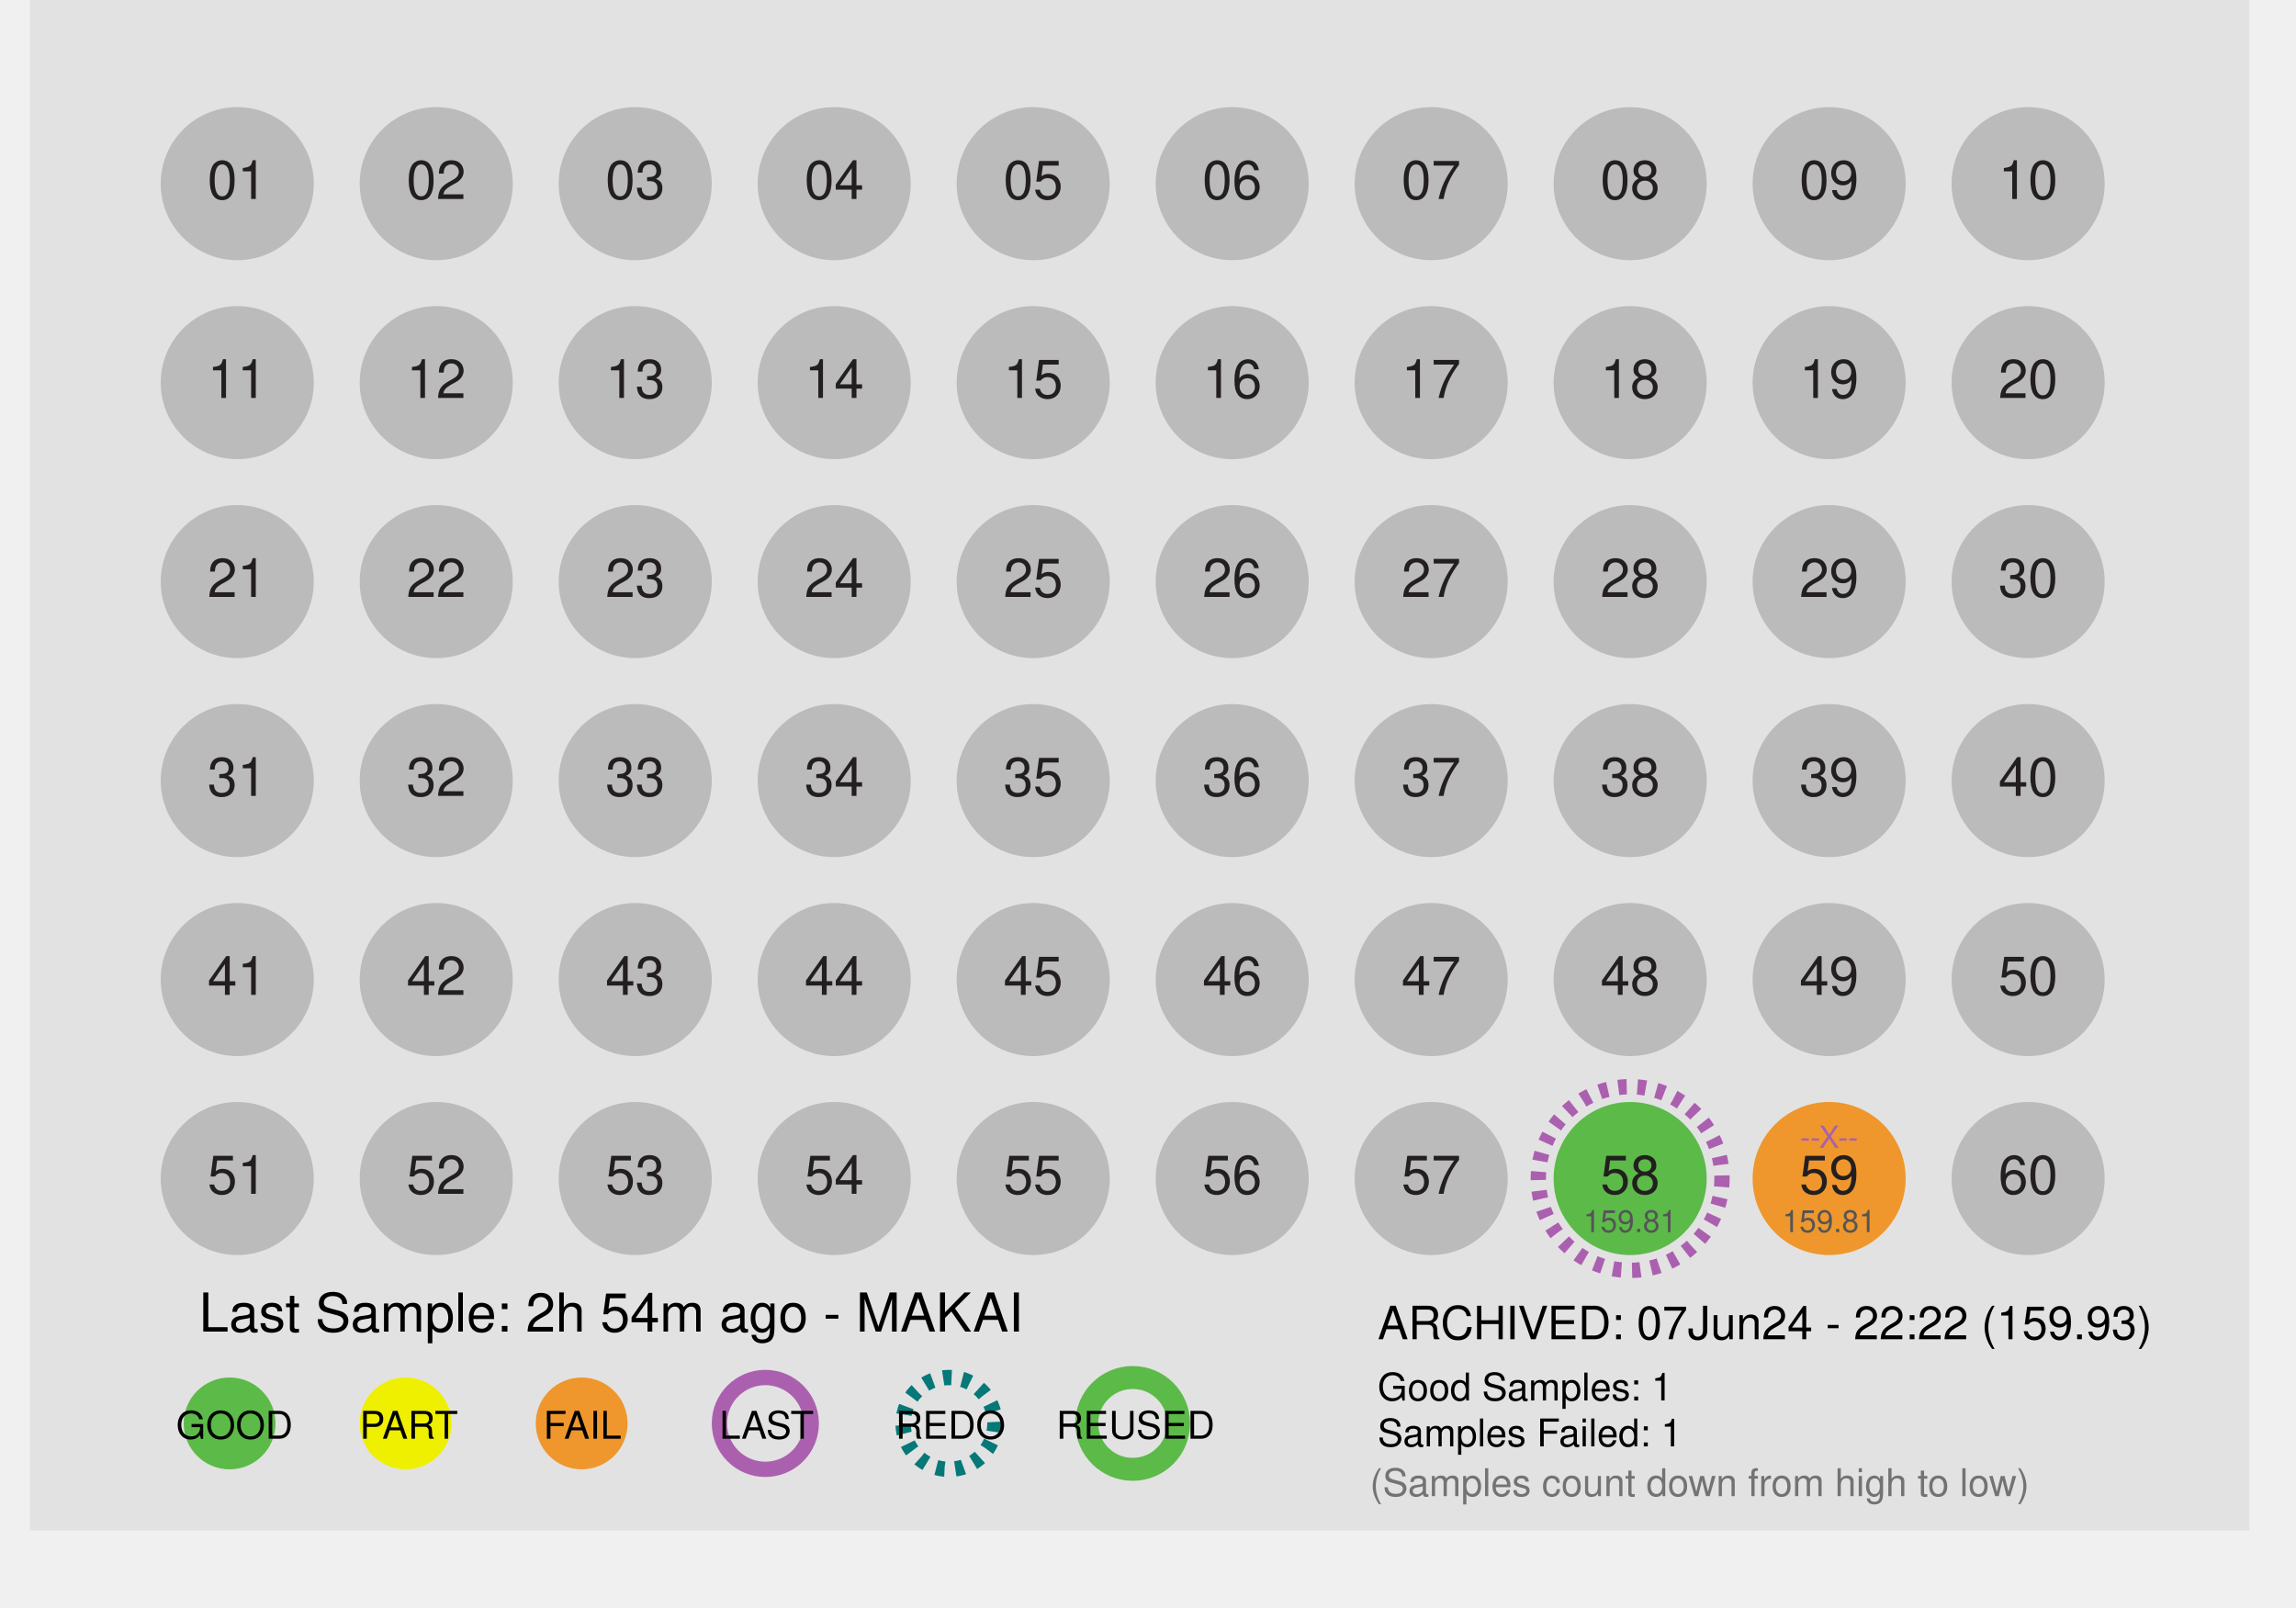
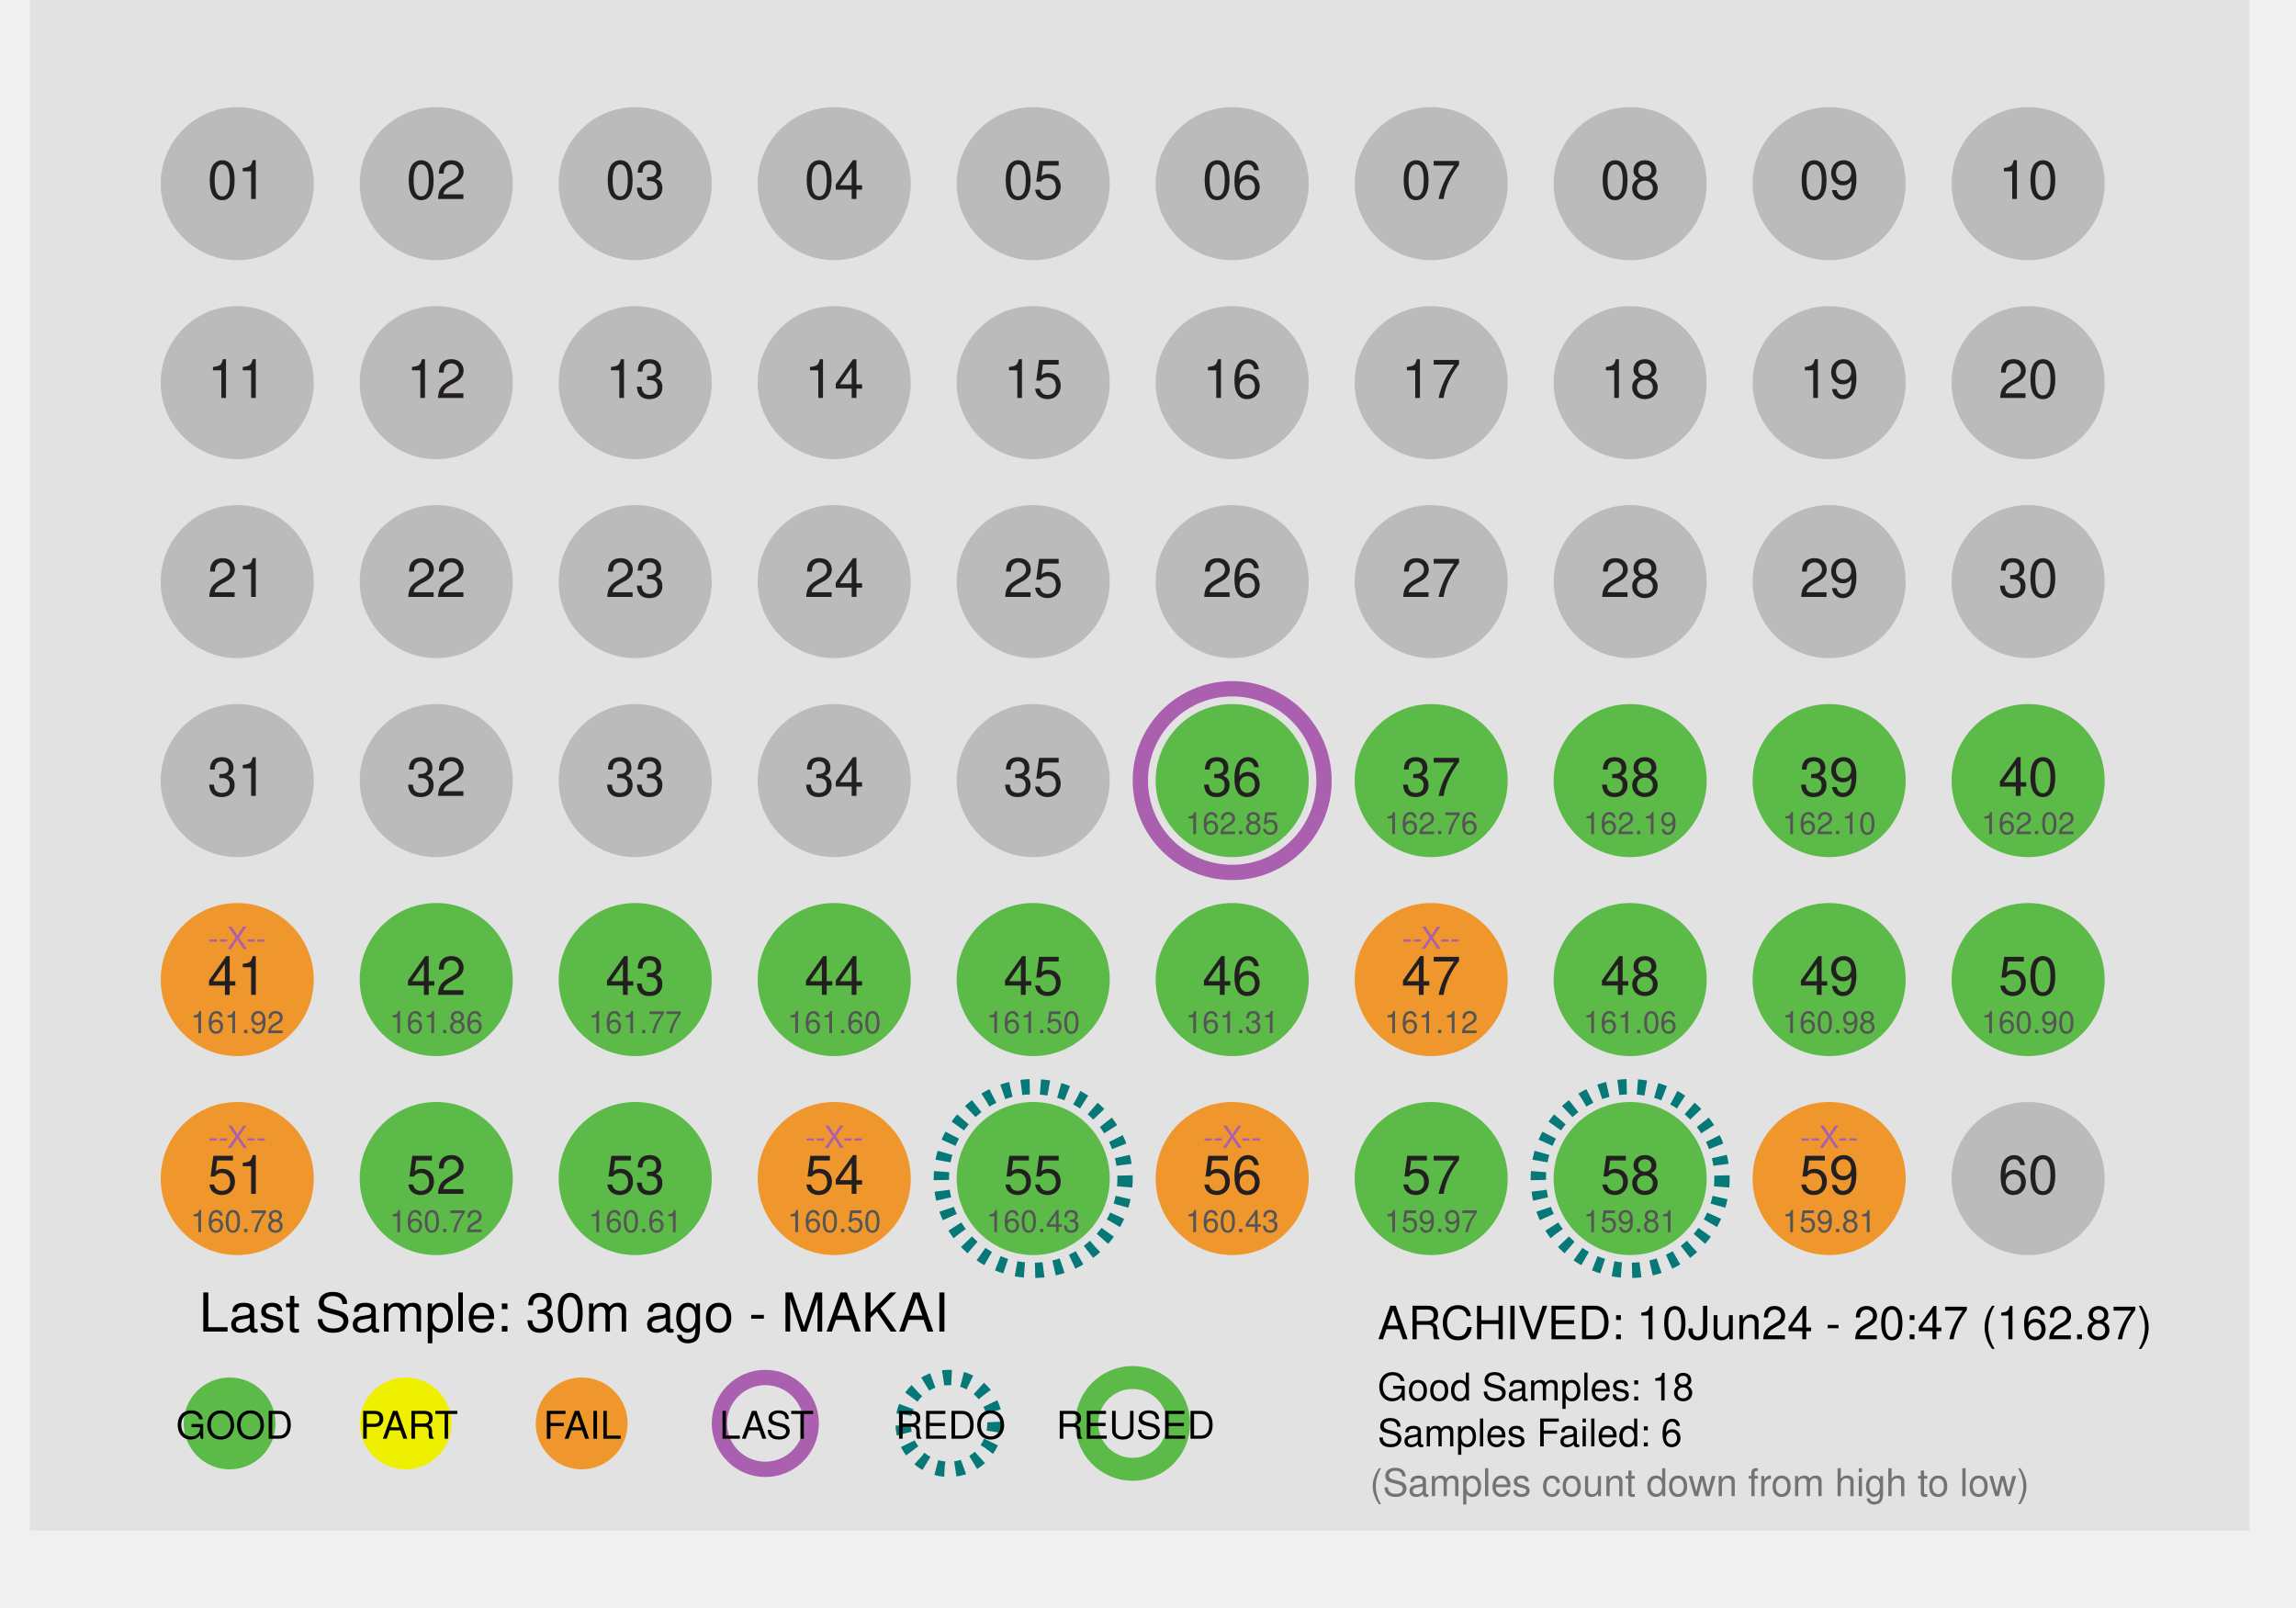
<svg xmlns="http://www.w3.org/2000/svg" id="Layer_1" data-name="Layer 1" x="0px" y="0px" viewBox="0 0 300 210" xml:space="preserve">
  <defs>
    <style>
 .st1 { fill: #dcddde; }
 .st2, .st3 { fill: #fff; }
 .st2 { stroke: #9b509f; }
 .st10, .st2, .st3 { stroke-miterlimit: 10; }
 .st10, .st2 { stroke-width: 2px; }
 .st3 { stroke: #231f20; }
 .st4 { fill: #ef972c; }
 .st5 { fill: #727373; }
 .st6 { fill: #5cba48; }
 .st7, .st8, .st9 { font-size: 7px; }
 .st7, .st8 { fill: #231f20; }
 .te5, .st7, .st9 { font-family: Helvetica; }
 .st8 { font-family: Helvetica-Bold, Helvetica; font-weight: 700; }
 .st9 { fill: #919396; }
 .st10 { fill: none; stroke: #fff; }

 .fill_gray { fill: #bbbbbb; }
 .fill_white { fill: #fff; }
 .stroke_purple { stroke: #ab60af; fill:none; stroke-width: 2px; }
 .stroke_black  { stroke: #000; fill:none; stroke-width: 2px; }
 .stroke_blue  { stroke: #067878; fill:none; stroke-width: 2px; stroke-dasharray:1.1 1.4;}
 .stroke_green  { stroke: #5cba48; fill:none; stroke-width: 3px;}
 .stroke_dash  { stroke-dasharray:1.1 1.4;}
 .stroke_2px { stroke-width: 2px; }
 .stroke_white { fill: none; stroke: #fff; }
 .stroke_none {stroke: none; fill:none};
 .stroke_darkGray { stroke: #231f20; fill: none; stroke-width: 2px;}
 .fill_orange { fill: #ef972c; }
 .fill_yellow { fill: #efef00; }
 .fill_lightgray { fill: #e2e2e2; }
 .thick_orange     { stroke-width:4px; fill:none; stroke: #ef972c; }
 .thick_yellow     { stroke-width:4px; fill:none; stroke: #f7ca0b; }
 .thick_gray       { stroke-width:4px; fill:none; stroke: #bbbbbb; }
 .thick_green      { stroke-width:4px; fill:none; stroke: #5cba48; }
 .fill_green { fill: #5cba48; }
 .font_size4 { font-size: 4px; }
 .font_size5 { font-size: 5px; }
 .font_size6 { font-size: 6px; }
 .font_size7 { font-size: 7px; }
 .font_size9 { font-size: 9px; }
 .fill_red {fill: #e24466; }
 .fill_purple {fill:#ab60af;}
 .fill_darkgray { fill: #555555; }
 .font_helv { font-family: Helvetica; }
 .font_helvBold { font-family: Helvetica-Bold, Helvetica; font-weight: 700; }
 .fill_lightergray { fill: #919396; }
    </style>
  </defs>
  <rect class="fill_lightgray" x="3.91" width="290" height="200" />
  <circle desc="c_big_01" class="stroke_none" cx="31" cy="24" r="12" />
  <circle desc="c_big_02" class="stroke_none" cx="57" cy="24" r="12" />
  <circle desc="c_big_03" class="stroke_none" cx="83" cy="24" r="12" />
  <circle desc="c_big_04" class="stroke_none" cx="109" cy="24" r="12" />
  <circle desc="c_big_05" class="stroke_none" cx="135" cy="24" r="12" />
  <circle desc="c_big_06" class="stroke_none" cx="161" cy="24" r="12" />
  <circle desc="c_big_07" class="stroke_none" cx="187" cy="24" r="12" />
  <circle desc="c_big_08" class="stroke_none" cx="213" cy="24" r="12" />
  <circle desc="c_big_09" class="stroke_none" cx="239" cy="24" r="12" />
  <circle desc="c_big_10" class="stroke_none" cx="265" cy="24" r="12" />
  <circle desc="c_big_11" class="stroke_none" cx="31" cy="50" r="12" />
  <circle desc="c_big_12" class="stroke_none" cx="57" cy="50" r="12" />
  <circle desc="c_big_13" class="stroke_none" cx="83" cy="50" r="12" />
  <circle desc="c_big_14" class="stroke_none" cx="109" cy="50" r="12" />
  <circle desc="c_big_15" class="stroke_none" cx="135" cy="50" r="12" />
  <circle desc="c_big_16" class="stroke_none" cx="161" cy="50" r="12" />
  <circle desc="c_big_17" class="stroke_none" cx="187" cy="50" r="12" />
  <circle desc="c_big_18" class="stroke_none" cx="213" cy="50" r="12" />
  <circle desc="c_big_19" class="stroke_none" cx="239" cy="50" r="12" />
  <circle desc="c_big_20" class="stroke_none" cx="265" cy="50" r="12" />
  <circle desc="c_big_21" class="stroke_none" cx="31" cy="76" r="12" />
  <circle desc="c_big_22" class="stroke_none" cx="57" cy="76" r="12" />
  <circle desc="c_big_23" class="stroke_none" cx="83" cy="76" r="12" />
  <circle desc="c_big_24" class="stroke_none" cx="109" cy="76" r="12" />
  <circle desc="c_big_25" class="stroke_none" cx="135" cy="76" r="12" />
  <circle desc="c_big_26" class="stroke_none" cx="161" cy="76" r="12" />
  <circle desc="c_big_27" class="stroke_none" cx="187" cy="76" r="12" />
  <circle desc="c_big_28" class="stroke_none" cx="213" cy="76" r="12" />
  <circle desc="c_big_29" class="stroke_none" cx="239" cy="76" r="12" />
  <circle desc="c_big_30" class="stroke_none" cx="265" cy="76" r="12" />
  <circle desc="c_big_31" class="stroke_none" cx="31" cy="102" r="12" />
  <circle desc="c_big_32" class="stroke_none" cx="57" cy="102" r="12" />
  <circle desc="c_big_33" class="stroke_none" cx="83" cy="102" r="12" />
  <circle desc="c_big_34" class="stroke_none" cx="109" cy="102" r="12" />
  <circle desc="c_big_35" class="stroke_none" cx="135" cy="102" r="12" />
-   <circle desc="c_big_36" class="stroke_none" cx="161" cy="102" r="12" />
+   <circle desc="c_big_36" class="stroke_purple" cx="161" cy="102" r="12" />
  <circle desc="c_big_37" class="stroke_none" cx="187" cy="102" r="12" />
  <circle desc="c_big_38" class="stroke_none" cx="213" cy="102" r="12" />
  <circle desc="c_big_39" class="stroke_none" cx="239" cy="102" r="12" />
  <circle desc="c_big_40" class="stroke_none" cx="265" cy="102" r="12" />
  <circle desc="c_big_41" class="stroke_none" cx="31" cy="128" r="12" />
  <circle desc="c_big_42" class="stroke_none" cx="57" cy="128" r="12" />
  <circle desc="c_big_43" class="stroke_none" cx="83" cy="128" r="12" />
  <circle desc="c_big_44" class="stroke_none" cx="109" cy="128" r="12" />
  <circle desc="c_big_45" class="stroke_none" cx="135" cy="128" r="12" />
  <circle desc="c_big_46" class="stroke_none" cx="161" cy="128" r="12" />
  <circle desc="c_big_47" class="stroke_none" cx="187" cy="128" r="12" />
  <circle desc="c_big_48" class="stroke_none" cx="213" cy="128" r="12" />
  <circle desc="c_big_49" class="stroke_none" cx="239" cy="128" r="12" />
  <circle desc="c_big_50" class="stroke_none" cx="265" cy="128" r="12" />
  <circle desc="c_big_51" class="stroke_none" cx="31" cy="154" r="12" />
  <circle desc="c_big_52" class="stroke_none" cx="57" cy="154" r="12" />
  <circle desc="c_big_53" class="stroke_none" cx="83" cy="154" r="12" />
  <circle desc="c_big_54" class="stroke_none" cx="109" cy="154" r="12" />
-   <circle desc="c_big_55" class="stroke_none" cx="135" cy="154" r="12" />
+   <circle desc="c_big_55" class="stroke_blue" cx="135" cy="154" r="12" />
  <circle desc="c_big_56" class="stroke_none" cx="161" cy="154" r="12" />
  <circle desc="c_big_57" class="stroke_none" cx="187" cy="154" r="12" />
-   <circle desc="c_big_58" class="stroke_purple stroke_dash" cx="213" cy="154" r="12" />
+   <circle desc="c_big_58" class="stroke_blue" cx="213" cy="154" r="12" />
  <circle desc="c_big_59" class="stroke_none" cx="239" cy="154" r="12" />
  <circle desc="c_big_60" class="stroke_none" cx="265" cy="154" r="12" />
  <circle desc="c_small_01" class="fill_gray" cx="31" cy="24" r="10" />
  <circle desc="c_small_02" class="fill_gray" cx="57" cy="24" r="10" />
  <circle desc="c_small_03" class="fill_gray" cx="83" cy="24" r="10" />
  <circle desc="c_small_04" class="fill_gray" cx="109" cy="24" r="10" />
  <circle desc="c_small_05" class="fill_gray" cx="135" cy="24" r="10" />
  <circle desc="c_small_06" class="fill_gray" cx="161" cy="24" r="10" />
  <circle desc="c_small_07" class="fill_gray" cx="187" cy="24" r="10" />
  <circle desc="c_small_08" class="fill_gray" cx="213" cy="24" r="10" />
  <circle desc="c_small_09" class="fill_gray" cx="239" cy="24" r="10" />
  <circle desc="c_small_10" class="fill_gray" cx="265" cy="24" r="10" />
  <circle desc="c_small_11" class="fill_gray" cx="31" cy="50" r="10" />
  <circle desc="c_small_12" class="fill_gray" cx="57" cy="50" r="10" />
  <circle desc="c_small_13" class="fill_gray" cx="83" cy="50" r="10" />
  <circle desc="c_small_14" class="fill_gray" cx="109" cy="50" r="10" />
  <circle desc="c_small_15" class="fill_gray" cx="135" cy="50" r="10" />
  <circle desc="c_small_16" class="fill_gray" cx="161" cy="50" r="10" />
  <circle desc="c_small_17" class="fill_gray" cx="187" cy="50" r="10" />
  <circle desc="c_small_18" class="fill_gray" cx="213" cy="50" r="10" />
  <circle desc="c_small_19" class="fill_gray" cx="239" cy="50" r="10" />
  <circle desc="c_small_20" class="fill_gray" cx="265" cy="50" r="10" />
  <circle desc="c_small_21" class="fill_gray" cx="31" cy="76" r="10" />
  <circle desc="c_small_22" class="fill_gray" cx="57" cy="76" r="10" />
  <circle desc="c_small_23" class="fill_gray" cx="83" cy="76" r="10" />
  <circle desc="c_small_24" class="fill_gray" cx="109" cy="76" r="10" />
  <circle desc="c_small_25" class="fill_gray" cx="135" cy="76" r="10" />
  <circle desc="c_small_26" class="fill_gray" cx="161" cy="76" r="10" />
  <circle desc="c_small_27" class="fill_gray" cx="187" cy="76" r="10" />
  <circle desc="c_small_28" class="fill_gray" cx="213" cy="76" r="10" />
  <circle desc="c_small_29" class="fill_gray" cx="239" cy="76" r="10" />
  <circle desc="c_small_30" class="fill_gray" cx="265" cy="76" r="10" />
  <circle desc="c_small_31" class="fill_gray" cx="31" cy="102" r="10" />
  <circle desc="c_small_32" class="fill_gray" cx="57" cy="102" r="10" />
  <circle desc="c_small_33" class="fill_gray" cx="83" cy="102" r="10" />
  <circle desc="c_small_34" class="fill_gray" cx="109" cy="102" r="10" />
  <circle desc="c_small_35" class="fill_gray" cx="135" cy="102" r="10" />
-   <circle desc="c_small_36" class="fill_gray" cx="161" cy="102" r="10" />
-   <circle desc="c_small_37" class="fill_gray" cx="187" cy="102" r="10" />
-   <circle desc="c_small_38" class="fill_gray" cx="213" cy="102" r="10" />
-   <circle desc="c_small_39" class="fill_gray" cx="239" cy="102" r="10" />
-   <circle desc="c_small_40" class="fill_gray" cx="265" cy="102" r="10" />
-   <circle desc="c_small_41" class="fill_gray" cx="31" cy="128" r="10" />
-   <circle desc="c_small_42" class="fill_gray" cx="57" cy="128" r="10" />
-   <circle desc="c_small_43" class="fill_gray" cx="83" cy="128" r="10" />
-   <circle desc="c_small_44" class="fill_gray" cx="109" cy="128" r="10" />
-   <circle desc="c_small_45" class="fill_gray" cx="135" cy="128" r="10" />
-   <circle desc="c_small_46" class="fill_gray" cx="161" cy="128" r="10" />
-   <circle desc="c_small_47" class="fill_gray" cx="187" cy="128" r="10" />
-   <circle desc="c_small_48" class="fill_gray" cx="213" cy="128" r="10" />
-   <circle desc="c_small_49" class="fill_gray" cx="239" cy="128" r="10" />
-   <circle desc="c_small_50" class="fill_gray" cx="265" cy="128" r="10" />
-   <circle desc="c_small_51" class="fill_gray" cx="31" cy="154" r="10" />
-   <circle desc="c_small_52" class="fill_gray" cx="57" cy="154" r="10" />
-   <circle desc="c_small_53" class="fill_gray" cx="83" cy="154" r="10" />
-   <circle desc="c_small_54" class="fill_gray" cx="109" cy="154" r="10" />
-   <circle desc="c_small_55" class="fill_gray" cx="135" cy="154" r="10" />
-   <circle desc="c_small_56" class="fill_gray" cx="161" cy="154" r="10" />
-   <circle desc="c_small_57" class="fill_gray" cx="187" cy="154" r="10" />
+   <circle desc="c_small_36" class="fill_green" cx="161" cy="102" r="10" />
+   <circle desc="c_small_37" class="fill_green" cx="187" cy="102" r="10" />
+   <circle desc="c_small_38" class="fill_green" cx="213" cy="102" r="10" />
+   <circle desc="c_small_39" class="fill_green" cx="239" cy="102" r="10" />
+   <circle desc="c_small_40" class="fill_green" cx="265" cy="102" r="10" />
+   <circle desc="c_small_41" class="fill_orange" cx="31" cy="128" r="10" />
+   <circle desc="c_small_42" class="fill_green" cx="57" cy="128" r="10" />
+   <circle desc="c_small_43" class="fill_green" cx="83" cy="128" r="10" />
+   <circle desc="c_small_44" class="fill_green" cx="109" cy="128" r="10" />
+   <circle desc="c_small_45" class="fill_green" cx="135" cy="128" r="10" />
+   <circle desc="c_small_46" class="fill_green" cx="161" cy="128" r="10" />
+   <circle desc="c_small_47" class="fill_orange" cx="187" cy="128" r="10" />
+   <circle desc="c_small_48" class="fill_green" cx="213" cy="128" r="10" />
+   <circle desc="c_small_49" class="fill_green" cx="239" cy="128" r="10" />
+   <circle desc="c_small_50" class="fill_green" cx="265" cy="128" r="10" />
+   <circle desc="c_small_51" class="fill_orange" cx="31" cy="154" r="10" />
+   <circle desc="c_small_52" class="fill_green" cx="57" cy="154" r="10" />
+   <circle desc="c_small_53" class="fill_green" cx="83" cy="154" r="10" />
+   <circle desc="c_small_54" class="fill_orange" cx="109" cy="154" r="10" />
+   <circle desc="c_small_55" class="fill_green" cx="135" cy="154" r="10" />
+   <circle desc="c_small_56" class="fill_orange" cx="161" cy="154" r="10" />
+   <circle desc="c_small_57" class="fill_green" cx="187" cy="154" r="10" />
  <circle desc="c_small_58" class="fill_green" cx="213" cy="154" r="10" />
  <circle desc="c_small_59" class="fill_orange" cx="239" cy="154" r="10" />
  <circle desc="c_small_60" class="fill_gray" cx="265" cy="154" r="10" />
  <text desc="t_label_01" class="st7" text-anchor="middle" transform="translate(31 26)">01</text>
  <text desc="t_label_02" class="st7" text-anchor="middle" transform="translate(57 26)">02</text>
  <text desc="t_label_03" class="st7" text-anchor="middle" transform="translate(83 26)">03</text>
  <text desc="t_label_04" class="st7" text-anchor="middle" transform="translate(109 26)">04</text>
  <text desc="t_label_05" class="st7" text-anchor="middle" transform="translate(135 26)">05</text>
  <text desc="t_label_06" class="st7" text-anchor="middle" transform="translate(161 26)">06</text>
  <text desc="t_label_07" class="st7" text-anchor="middle" transform="translate(187 26)">07</text>
  <text desc="t_label_08" class="st7" text-anchor="middle" transform="translate(213 26)">08</text>
  <text desc="t_label_09" class="st7" text-anchor="middle" transform="translate(239 26)">09</text>
  <text desc="t_label_10" class="st7" text-anchor="middle" transform="translate(265 26)">10</text>
  <text desc="t_label_11" class="st7" text-anchor="middle" transform="translate(31 52)">11</text>
  <text desc="t_label_12" class="st7" text-anchor="middle" transform="translate(57 52)">12</text>
  <text desc="t_label_13" class="st7" text-anchor="middle" transform="translate(83 52)">13</text>
  <text desc="t_label_14" class="st7" text-anchor="middle" transform="translate(109 52)">14</text>
  <text desc="t_label_15" class="st7" text-anchor="middle" transform="translate(135 52)">15</text>
  <text desc="t_label_16" class="st7" text-anchor="middle" transform="translate(161 52)">16</text>
  <text desc="t_label_17" class="st7" text-anchor="middle" transform="translate(187 52)">17</text>
  <text desc="t_label_18" class="st7" text-anchor="middle" transform="translate(213 52)">18</text>
  <text desc="t_label_19" class="st7" text-anchor="middle" transform="translate(239 52)">19</text>
  <text desc="t_label_20" class="st7" text-anchor="middle" transform="translate(265 52)">20</text>
  <text desc="t_label_21" class="st7" text-anchor="middle" transform="translate(31 78)">21</text>
  <text desc="t_label_22" class="st7" text-anchor="middle" transform="translate(57 78)">22</text>
  <text desc="t_label_23" class="st7" text-anchor="middle" transform="translate(83 78)">23</text>
  <text desc="t_label_24" class="st7" text-anchor="middle" transform="translate(109 78)">24</text>
  <text desc="t_label_25" class="st7" text-anchor="middle" transform="translate(135 78)">25</text>
  <text desc="t_label_26" class="st7" text-anchor="middle" transform="translate(161 78)">26</text>
  <text desc="t_label_27" class="st7" text-anchor="middle" transform="translate(187 78)">27</text>
  <text desc="t_label_28" class="st7" text-anchor="middle" transform="translate(213 78)">28</text>
  <text desc="t_label_29" class="st7" text-anchor="middle" transform="translate(239 78)">29</text>
  <text desc="t_label_30" class="st7" text-anchor="middle" transform="translate(265 78)">30</text>
  <text desc="t_label_31" class="st7" text-anchor="middle" transform="translate(31 104)">31</text>
  <text desc="t_label_32" class="st7" text-anchor="middle" transform="translate(57 104)">32</text>
  <text desc="t_label_33" class="st7" text-anchor="middle" transform="translate(83 104)">33</text>
  <text desc="t_label_34" class="st7" text-anchor="middle" transform="translate(109 104)">34</text>
  <text desc="t_label_35" class="st7" text-anchor="middle" transform="translate(135 104)">35</text>
  <text desc="t_label_36" class="st7" text-anchor="middle" transform="translate(161 104)">36</text>
  <text desc="t_label_37" class="st7" text-anchor="middle" transform="translate(187 104)">37</text>
  <text desc="t_label_38" class="st7" text-anchor="middle" transform="translate(213 104)">38</text>
  <text desc="t_label_39" class="st7" text-anchor="middle" transform="translate(239 104)">39</text>
  <text desc="t_label_40" class="st7" text-anchor="middle" transform="translate(265 104)">40</text>
  <text desc="t_label_41" class="st7" text-anchor="middle" transform="translate(31 130)">41</text>
  <text desc="t_label_42" class="st7" text-anchor="middle" transform="translate(57 130)">42</text>
  <text desc="t_label_43" class="st7" text-anchor="middle" transform="translate(83 130)">43</text>
  <text desc="t_label_44" class="st7" text-anchor="middle" transform="translate(109 130)">44</text>
  <text desc="t_label_45" class="st7" text-anchor="middle" transform="translate(135 130)">45</text>
  <text desc="t_label_46" class="st7" text-anchor="middle" transform="translate(161 130)">46</text>
  <text desc="t_label_47" class="st7" text-anchor="middle" transform="translate(187 130)">47</text>
  <text desc="t_label_48" class="st7" text-anchor="middle" transform="translate(213 130)">48</text>
  <text desc="t_label_49" class="st7" text-anchor="middle" transform="translate(239 130)">49</text>
  <text desc="t_label_50" class="st7" text-anchor="middle" transform="translate(265 130)">50</text>
  <text desc="t_label_51" class="st7" text-anchor="middle" transform="translate(31 156)">51</text>
  <text desc="t_label_52" class="st7" text-anchor="middle" transform="translate(57 156)">52</text>
  <text desc="t_label_53" class="st7" text-anchor="middle" transform="translate(83 156)">53</text>
  <text desc="t_label_54" class="st7" text-anchor="middle" transform="translate(109 156)">54</text>
  <text desc="t_label_55" class="st7" text-anchor="middle" transform="translate(135 156)">55</text>
  <text desc="t_label_56" class="st7" text-anchor="middle" transform="translate(161 156)">56</text>
  <text desc="t_label_57" class="st7" text-anchor="middle" transform="translate(187 156)">57</text>
  <text desc="t_label_58" class="st7" text-anchor="middle" transform="translate(213 156)">58</text>
  <text desc="t_label_59" class="st7" text-anchor="middle" transform="translate(239 156)">59</text>
  <text desc="t_label_60" class="st7" text-anchor="middle" transform="translate(265 156)">60</text>
  <text desc="pct_label_01" text-anchor="middle" class="te5 font_size4 fill_purple" transform="translate(31 20)" />
  <text desc="pct_label_02" text-anchor="middle" class="te5 font_size4 fill_purple" transform="translate(57 20)" />
  <text desc="pct_label_03" text-anchor="middle" class="te5 font_size4 fill_purple" transform="translate(83 20)" />
  <text desc="pct_label_04" text-anchor="middle" class="te5 font_size4 fill_purple" transform="translate(109 20)" />
  <text desc="pct_label_05" text-anchor="middle" class="te5 font_size4 fill_purple" transform="translate(135 20)" />
  <text desc="pct_label_06" text-anchor="middle" class="te5 font_size4 fill_purple" transform="translate(161 20)" />
  <text desc="pct_label_07" text-anchor="middle" class="te5 font_size4 fill_purple" transform="translate(187 20)" />
  <text desc="pct_label_08" text-anchor="middle" class="te5 font_size4 fill_purple" transform="translate(213 20)" />
  <text desc="pct_label_09" text-anchor="middle" class="te5 font_size4 fill_purple" transform="translate(239 20)" />
  <text desc="pct_label_10" text-anchor="middle" class="te5 font_size4 fill_purple" transform="translate(265 20)" />
  <text desc="pct_label_11" text-anchor="middle" class="te5 font_size4 fill_purple" transform="translate(31 46)" />
  <text desc="pct_label_12" text-anchor="middle" class="te5 font_size4 fill_purple" transform="translate(57 46)" />
  <text desc="pct_label_13" text-anchor="middle" class="te5 font_size4 fill_purple" transform="translate(83 46)" />
  <text desc="pct_label_14" text-anchor="middle" class="te5 font_size4 fill_purple" transform="translate(109 46)" />
  <text desc="pct_label_15" text-anchor="middle" class="te5 font_size4 fill_purple" transform="translate(135 46)" />
  <text desc="pct_label_16" text-anchor="middle" class="te5 font_size4 fill_purple" transform="translate(161 46)" />
  <text desc="pct_label_17" text-anchor="middle" class="te5 font_size4 fill_purple" transform="translate(187 46)" />
  <text desc="pct_label_18" text-anchor="middle" class="te5 font_size4 fill_purple" transform="translate(213 46)" />
  <text desc="pct_label_19" text-anchor="middle" class="te5 font_size4 fill_purple" transform="translate(239 46)" />
  <text desc="pct_label_20" text-anchor="middle" class="te5 font_size4 fill_purple" transform="translate(265 46)" />
  <text desc="pct_label_21" text-anchor="middle" class="te5 font_size4 fill_purple" transform="translate(31 72)" />
  <text desc="pct_label_22" text-anchor="middle" class="te5 font_size4 fill_purple" transform="translate(57 72)" />
  <text desc="pct_label_23" text-anchor="middle" class="te5 font_size4 fill_purple" transform="translate(83 72)" />
  <text desc="pct_label_24" text-anchor="middle" class="te5 font_size4 fill_purple" transform="translate(109 72)" />
  <text desc="pct_label_25" text-anchor="middle" class="te5 font_size4 fill_purple" transform="translate(135 72)" />
  <text desc="pct_label_26" text-anchor="middle" class="te5 font_size4 fill_purple" transform="translate(161 72)" />
  <text desc="pct_label_27" text-anchor="middle" class="te5 font_size4 fill_purple" transform="translate(187 72)" />
  <text desc="pct_label_28" text-anchor="middle" class="te5 font_size4 fill_purple" transform="translate(213 72)" />
  <text desc="pct_label_29" text-anchor="middle" class="te5 font_size4 fill_purple" transform="translate(239 72)" />
  <text desc="pct_label_30" text-anchor="middle" class="te5 font_size4 fill_purple" transform="translate(265 72)" />
  <text desc="pct_label_31" text-anchor="middle" class="te5 font_size4 fill_purple" transform="translate(31 98)" />
  <text desc="pct_label_32" text-anchor="middle" class="te5 font_size4 fill_purple" transform="translate(57 98)" />
  <text desc="pct_label_33" text-anchor="middle" class="te5 font_size4 fill_purple" transform="translate(83 98)" />
  <text desc="pct_label_34" text-anchor="middle" class="te5 font_size4 fill_purple" transform="translate(109 98)" />
  <text desc="pct_label_35" text-anchor="middle" class="te5 font_size4 fill_purple" transform="translate(135 98)" />
  <text desc="pct_label_36" text-anchor="middle" class="te5 font_size4 fill_purple" transform="translate(161 98)" />
  <text desc="pct_label_37" text-anchor="middle" class="te5 font_size4 fill_purple" transform="translate(187 98)" />
  <text desc="pct_label_38" text-anchor="middle" class="te5 font_size4 fill_purple" transform="translate(213 98)" />
  <text desc="pct_label_39" text-anchor="middle" class="te5 font_size4 fill_purple" transform="translate(239 98)" />
  <text desc="pct_label_40" text-anchor="middle" class="te5 font_size4 fill_purple" transform="translate(265 98)" />
-   <text desc="pct_label_41" text-anchor="middle" class="te5 font_size4 fill_purple" transform="translate(31 124)" />
+   <text desc="pct_label_41" text-anchor="middle" class="te5 font_size4 fill_purple" transform="translate(31 124)">--X--</text>
  <text desc="pct_label_42" text-anchor="middle" class="te5 font_size4 fill_purple" transform="translate(57 124)" />
  <text desc="pct_label_43" text-anchor="middle" class="te5 font_size4 fill_purple" transform="translate(83 124)" />
  <text desc="pct_label_44" text-anchor="middle" class="te5 font_size4 fill_purple" transform="translate(109 124)" />
  <text desc="pct_label_45" text-anchor="middle" class="te5 font_size4 fill_purple" transform="translate(135 124)" />
  <text desc="pct_label_46" text-anchor="middle" class="te5 font_size4 fill_purple" transform="translate(161 124)" />
-   <text desc="pct_label_47" text-anchor="middle" class="te5 font_size4 fill_purple" transform="translate(187 124)" />
+   <text desc="pct_label_47" text-anchor="middle" class="te5 font_size4 fill_purple" transform="translate(187 124)">--X--</text>
  <text desc="pct_label_48" text-anchor="middle" class="te5 font_size4 fill_purple" transform="translate(213 124)" />
  <text desc="pct_label_49" text-anchor="middle" class="te5 font_size4 fill_purple" transform="translate(239 124)" />
  <text desc="pct_label_50" text-anchor="middle" class="te5 font_size4 fill_purple" transform="translate(265 124)" />
-   <text desc="pct_label_51" text-anchor="middle" class="te5 font_size4 fill_purple" transform="translate(31 150)" />
+   <text desc="pct_label_51" text-anchor="middle" class="te5 font_size4 fill_purple" transform="translate(31 150)">--X--</text>
  <text desc="pct_label_52" text-anchor="middle" class="te5 font_size4 fill_purple" transform="translate(57 150)" />
  <text desc="pct_label_53" text-anchor="middle" class="te5 font_size4 fill_purple" transform="translate(83 150)" />
-   <text desc="pct_label_54" text-anchor="middle" class="te5 font_size4 fill_purple" transform="translate(109 150)" />
+   <text desc="pct_label_54" text-anchor="middle" class="te5 font_size4 fill_purple" transform="translate(109 150)">--X--</text>
  <text desc="pct_label_55" text-anchor="middle" class="te5 font_size4 fill_purple" transform="translate(135 150)" />
-   <text desc="pct_label_56" text-anchor="middle" class="te5 font_size4 fill_purple" transform="translate(161 150)" />
+   <text desc="pct_label_56" text-anchor="middle" class="te5 font_size4 fill_purple" transform="translate(161 150)">--X--</text>
  <text desc="pct_label_57" text-anchor="middle" class="te5 font_size4 fill_purple" transform="translate(187 150)" />
  <text desc="pct_label_58" text-anchor="middle" class="te5 font_size4 fill_purple" transform="translate(213 150)" />
  <text desc="pct_label_59" text-anchor="middle" class="te5 font_size4 fill_purple" transform="translate(239 150)">--X--</text>
  <text desc="pct_label_60" text-anchor="middle" class="te5 font_size4 fill_purple" transform="translate(265 150)" />
  <text desc="time_label_01" text-anchor="middle" class="te5 font_size4 fill_darkgray" transform="translate(31 31)" />
  <text desc="time_label_02" text-anchor="middle" class="te5 font_size4 fill_darkgray" transform="translate(57 31)" />
  <text desc="time_label_03" text-anchor="middle" class="te5 font_size4 fill_darkgray" transform="translate(83 31)" />
  <text desc="time_label_04" text-anchor="middle" class="te5 font_size4 fill_darkgray" transform="translate(109 31)" />
  <text desc="time_label_05" text-anchor="middle" class="te5 font_size4 fill_darkgray" transform="translate(135 31)" />
  <text desc="time_label_06" text-anchor="middle" class="te5 font_size4 fill_darkgray" transform="translate(161 31)" />
  <text desc="time_label_07" text-anchor="middle" class="te5 font_size4 fill_darkgray" transform="translate(187 31)" />
  <text desc="time_label_08" text-anchor="middle" class="te5 font_size4 fill_darkgray" transform="translate(213 31)" />
  <text desc="time_label_09" text-anchor="middle" class="te5 font_size4 fill_darkgray" transform="translate(239 31)" />
  <text desc="time_label_10" text-anchor="middle" class="te5 font_size4 fill_darkgray" transform="translate(265 31)" />
  <text desc="time_label_11" text-anchor="middle" class="te5 font_size4 fill_darkgray" transform="translate(31 57)" />
  <text desc="time_label_12" text-anchor="middle" class="te5 font_size4 fill_darkgray" transform="translate(57 57)" />
  <text desc="time_label_13" text-anchor="middle" class="te5 font_size4 fill_darkgray" transform="translate(83 57)" />
  <text desc="time_label_14" text-anchor="middle" class="te5 font_size4 fill_darkgray" transform="translate(109 57)" />
  <text desc="time_label_15" text-anchor="middle" class="te5 font_size4 fill_darkgray" transform="translate(135 57)" />
  <text desc="time_label_16" text-anchor="middle" class="te5 font_size4 fill_darkgray" transform="translate(161 57)" />
  <text desc="time_label_17" text-anchor="middle" class="te5 font_size4 fill_darkgray" transform="translate(187 57)" />
  <text desc="time_label_18" text-anchor="middle" class="te5 font_size4 fill_darkgray" transform="translate(213 57)" />
  <text desc="time_label_19" text-anchor="middle" class="te5 font_size4 fill_darkgray" transform="translate(239 57)" />
  <text desc="time_label_20" text-anchor="middle" class="te5 font_size4 fill_darkgray" transform="translate(265 57)" />
  <text desc="time_label_21" text-anchor="middle" class="te5 font_size4 fill_darkgray" transform="translate(31 83)" />
  <text desc="time_label_22" text-anchor="middle" class="te5 font_size4 fill_darkgray" transform="translate(57 83)" />
  <text desc="time_label_23" text-anchor="middle" class="te5 font_size4 fill_darkgray" transform="translate(83 83)" />
  <text desc="time_label_24" text-anchor="middle" class="te5 font_size4 fill_darkgray" transform="translate(109 83)" />
  <text desc="time_label_25" text-anchor="middle" class="te5 font_size4 fill_darkgray" transform="translate(135 83)" />
  <text desc="time_label_26" text-anchor="middle" class="te5 font_size4 fill_darkgray" transform="translate(161 83)" />
  <text desc="time_label_27" text-anchor="middle" class="te5 font_size4 fill_darkgray" transform="translate(187 83)" />
  <text desc="time_label_28" text-anchor="middle" class="te5 font_size4 fill_darkgray" transform="translate(213 83)" />
  <text desc="time_label_29" text-anchor="middle" class="te5 font_size4 fill_darkgray" transform="translate(239 83)" />
  <text desc="time_label_30" text-anchor="middle" class="te5 font_size4 fill_darkgray" transform="translate(265 83)" />
  <text desc="time_label_31" text-anchor="middle" class="te5 font_size4 fill_darkgray" transform="translate(31 109)" />
  <text desc="time_label_32" text-anchor="middle" class="te5 font_size4 fill_darkgray" transform="translate(57 109)" />
  <text desc="time_label_33" text-anchor="middle" class="te5 font_size4 fill_darkgray" transform="translate(83 109)" />
  <text desc="time_label_34" text-anchor="middle" class="te5 font_size4 fill_darkgray" transform="translate(109 109)" />
  <text desc="time_label_35" text-anchor="middle" class="te5 font_size4 fill_darkgray" transform="translate(135 109)" />
-   <text desc="time_label_36" text-anchor="middle" class="te5 font_size4 fill_darkgray" transform="translate(161 109)" />
-   <text desc="time_label_37" text-anchor="middle" class="te5 font_size4 fill_darkgray" transform="translate(187 109)" />
-   <text desc="time_label_38" text-anchor="middle" class="te5 font_size4 fill_darkgray" transform="translate(213 109)" />
-   <text desc="time_label_39" text-anchor="middle" class="te5 font_size4 fill_darkgray" transform="translate(239 109)" />
-   <text desc="time_label_40" text-anchor="middle" class="te5 font_size4 fill_darkgray" transform="translate(265 109)" />
-   <text desc="time_label_41" text-anchor="middle" class="te5 font_size4 fill_darkgray" transform="translate(31 135)" />
-   <text desc="time_label_42" text-anchor="middle" class="te5 font_size4 fill_darkgray" transform="translate(57 135)" />
-   <text desc="time_label_43" text-anchor="middle" class="te5 font_size4 fill_darkgray" transform="translate(83 135)" />
-   <text desc="time_label_44" text-anchor="middle" class="te5 font_size4 fill_darkgray" transform="translate(109 135)" />
-   <text desc="time_label_45" text-anchor="middle" class="te5 font_size4 fill_darkgray" transform="translate(135 135)" />
-   <text desc="time_label_46" text-anchor="middle" class="te5 font_size4 fill_darkgray" transform="translate(161 135)" />
-   <text desc="time_label_47" text-anchor="middle" class="te5 font_size4 fill_darkgray" transform="translate(187 135)" />
-   <text desc="time_label_48" text-anchor="middle" class="te5 font_size4 fill_darkgray" transform="translate(213 135)" />
-   <text desc="time_label_49" text-anchor="middle" class="te5 font_size4 fill_darkgray" transform="translate(239 135)" />
-   <text desc="time_label_50" text-anchor="middle" class="te5 font_size4 fill_darkgray" transform="translate(265 135)" />
-   <text desc="time_label_51" text-anchor="middle" class="te5 font_size4 fill_darkgray" transform="translate(31 161)" />
-   <text desc="time_label_52" text-anchor="middle" class="te5 font_size4 fill_darkgray" transform="translate(57 161)" />
-   <text desc="time_label_53" text-anchor="middle" class="te5 font_size4 fill_darkgray" transform="translate(83 161)" />
-   <text desc="time_label_54" text-anchor="middle" class="te5 font_size4 fill_darkgray" transform="translate(109 161)" />
-   <text desc="time_label_55" text-anchor="middle" class="te5 font_size4 fill_darkgray" transform="translate(135 161)" />
-   <text desc="time_label_56" text-anchor="middle" class="te5 font_size4 fill_darkgray" transform="translate(161 161)" />
-   <text desc="time_label_57" text-anchor="middle" class="te5 font_size4 fill_darkgray" transform="translate(187 161)" />
+   <text desc="time_label_36" text-anchor="middle" class="te5 font_size4 fill_darkgray" transform="translate(161 109)">162.85</text>
+   <text desc="time_label_37" text-anchor="middle" class="te5 font_size4 fill_darkgray" transform="translate(187 109)">162.76</text>
+   <text desc="time_label_38" text-anchor="middle" class="te5 font_size4 fill_darkgray" transform="translate(213 109)">162.19</text>
+   <text desc="time_label_39" text-anchor="middle" class="te5 font_size4 fill_darkgray" transform="translate(239 109)">162.10</text>
+   <text desc="time_label_40" text-anchor="middle" class="te5 font_size4 fill_darkgray" transform="translate(265 109)">162.02</text>
+   <text desc="time_label_41" text-anchor="middle" class="te5 font_size4 fill_darkgray" transform="translate(31 135)">161.92</text>
+   <text desc="time_label_42" text-anchor="middle" class="te5 font_size4 fill_darkgray" transform="translate(57 135)">161.86</text>
+   <text desc="time_label_43" text-anchor="middle" class="te5 font_size4 fill_darkgray" transform="translate(83 135)">161.77</text>
+   <text desc="time_label_44" text-anchor="middle" class="te5 font_size4 fill_darkgray" transform="translate(109 135)">161.60</text>
+   <text desc="time_label_45" text-anchor="middle" class="te5 font_size4 fill_darkgray" transform="translate(135 135)">161.50</text>
+   <text desc="time_label_46" text-anchor="middle" class="te5 font_size4 fill_darkgray" transform="translate(161 135)">161.31</text>
+   <text desc="time_label_47" text-anchor="middle" class="te5 font_size4 fill_darkgray" transform="translate(187 135)">161.12</text>
+   <text desc="time_label_48" text-anchor="middle" class="te5 font_size4 fill_darkgray" transform="translate(213 135)">161.06</text>
+   <text desc="time_label_49" text-anchor="middle" class="te5 font_size4 fill_darkgray" transform="translate(239 135)">160.98</text>
+   <text desc="time_label_50" text-anchor="middle" class="te5 font_size4 fill_darkgray" transform="translate(265 135)">160.90</text>
+   <text desc="time_label_51" text-anchor="middle" class="te5 font_size4 fill_darkgray" transform="translate(31 161)">160.78</text>
+   <text desc="time_label_52" text-anchor="middle" class="te5 font_size4 fill_darkgray" transform="translate(57 161)">160.72</text>
+   <text desc="time_label_53" text-anchor="middle" class="te5 font_size4 fill_darkgray" transform="translate(83 161)">160.61</text>
+   <text desc="time_label_54" text-anchor="middle" class="te5 font_size4 fill_darkgray" transform="translate(109 161)">160.50</text>
+   <text desc="time_label_55" text-anchor="middle" class="te5 font_size4 fill_darkgray" transform="translate(135 161)">160.43</text>
+   <text desc="time_label_56" text-anchor="middle" class="te5 font_size4 fill_darkgray" transform="translate(161 161)">160.43</text>
+   <text desc="time_label_57" text-anchor="middle" class="te5 font_size4 fill_darkgray" transform="translate(187 161)">159.97</text>
  <text desc="time_label_58" text-anchor="middle" class="te5 font_size4 fill_darkgray" transform="translate(213 161)">159.81</text>
  <text desc="time_label_59" text-anchor="middle" class="te5 font_size4 fill_darkgray" transform="translate(239 161)">159.81</text>
  <text desc="time_label_60" text-anchor="middle" class="te5 font_size4 fill_darkgray" transform="translate(265 161)" />
-   <text class="font_helv font_size7" transform="translate(26 174)">Last Sample: 2h 54m ago - MAKAI</text>
-   <text class="font_helv font_size6" transform="translate(180 175)">ARCHIVED: 07Jun24 - 22:22 (159.93)</text>
-   <text class="te5 font_size5" transform="translate(180 183)">Good Samples: 1 </text>
-   <text class="te5 font_size5" transform="translate(180 189)">Samples Failed: 1</text>
+   <text class="font_helv font_size7" transform="translate(26 174)">Last Sample: 30m ago - MAKAI</text>
+   <text class="font_helv font_size6" transform="translate(180 175)">ARCHIVED: 10Jun24 - 20:47 (162.87)</text>
+   <text class="te5 font_size5" transform="translate(180 183)">Good Samples: 18 </text>
+   <text class="te5 font_size5" transform="translate(180 189)">Samples Failed: 6</text>
  <text class="te5 st5 font_size5" transform="translate(179 195.5)">(Samples count down from high to low)</text>
  <circle class="fill_green" cx="30" cy="186" r="6" />
  <text class="te5 font_size5" transform="translate(23.0 188)">GOOD</text>
  <circle class="fill_yellow" cx="53" cy="186" r="6" />
  <text class="te5 font_size5" transform="translate(47.0 188)">PART</text>
  <circle class="fill_orange" cx="76" cy="186" r="6" />
  <text class="te5 font_size5" transform="translate(71.0 188)">FAIL</text>
  <circle class="stroke_purple" cx="100" cy="186" r="6" />
  <text class="te5 font_size5" transform="translate(94.0 188)">LAST</text>
  <circle class="stroke_blue stroke_dash" cx="124" cy="186" r="6" />
  <text class="te5 font_size5" transform="translate(117.0 188)">REDO</text>
  <circle class="stroke_green" cx="148" cy="186" r="6" />
  <text class="te5 font_size5" transform="translate(138.0 188)">REUSED</text>
</svg>
